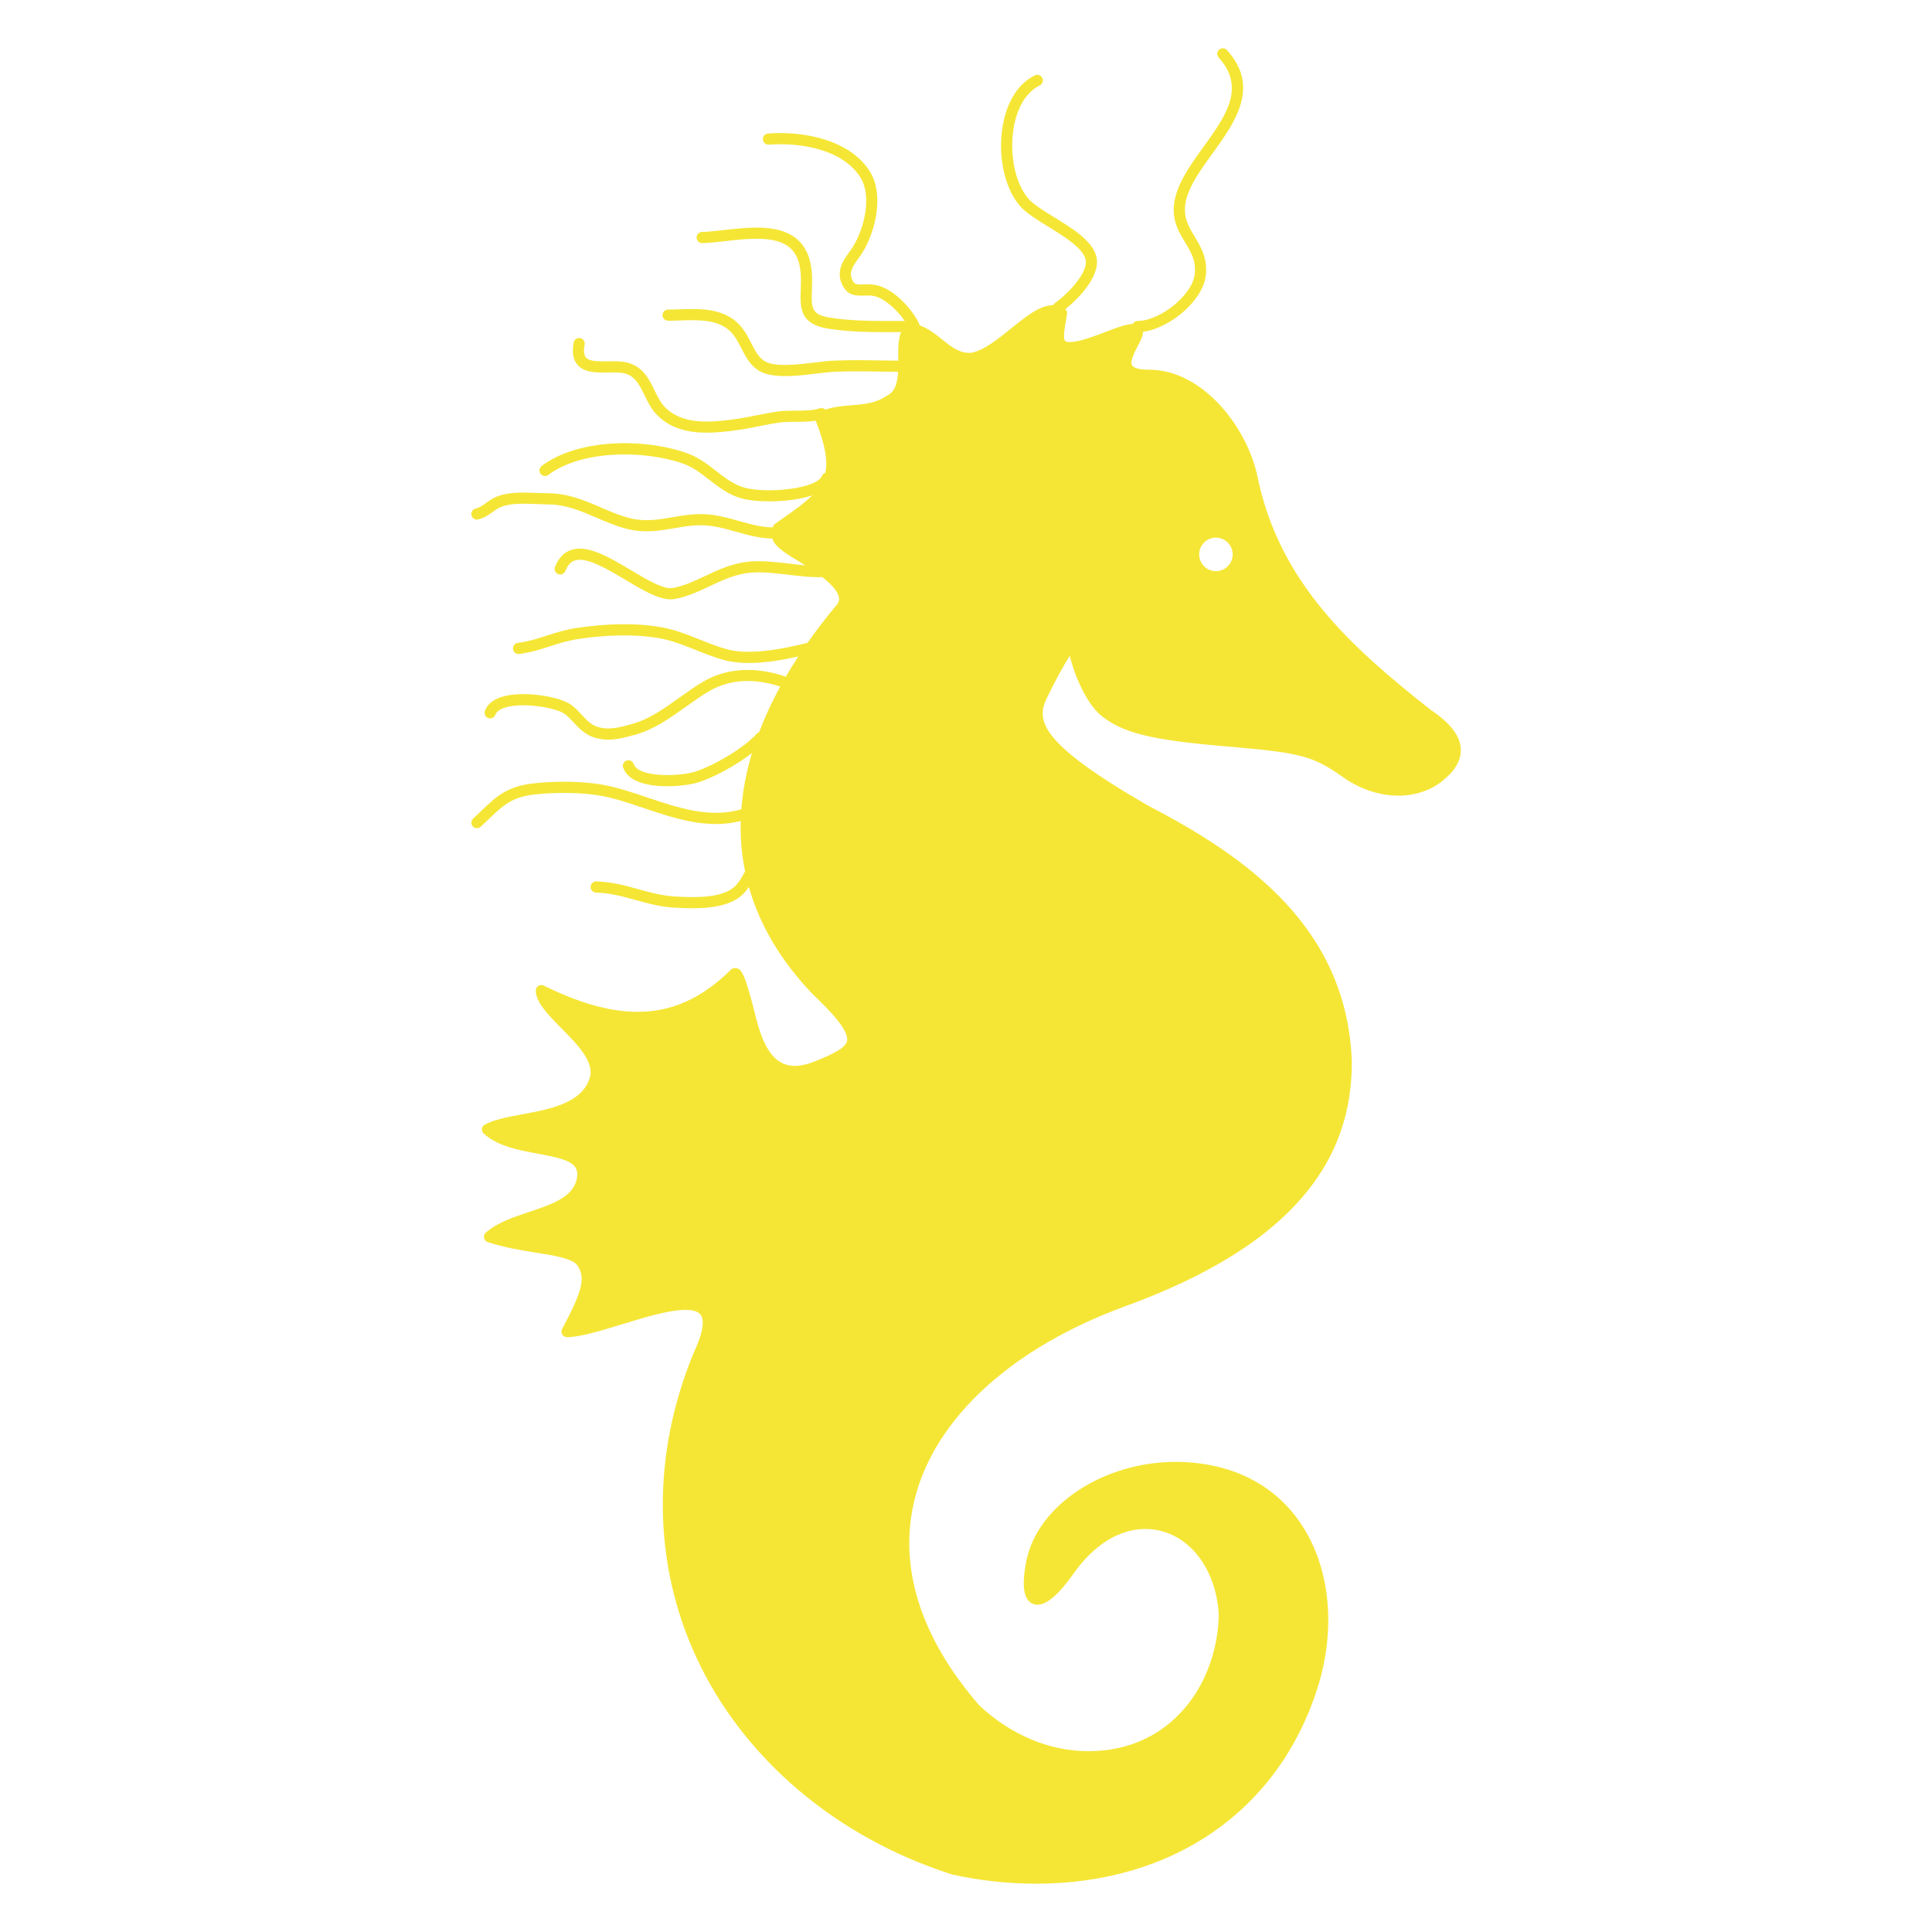
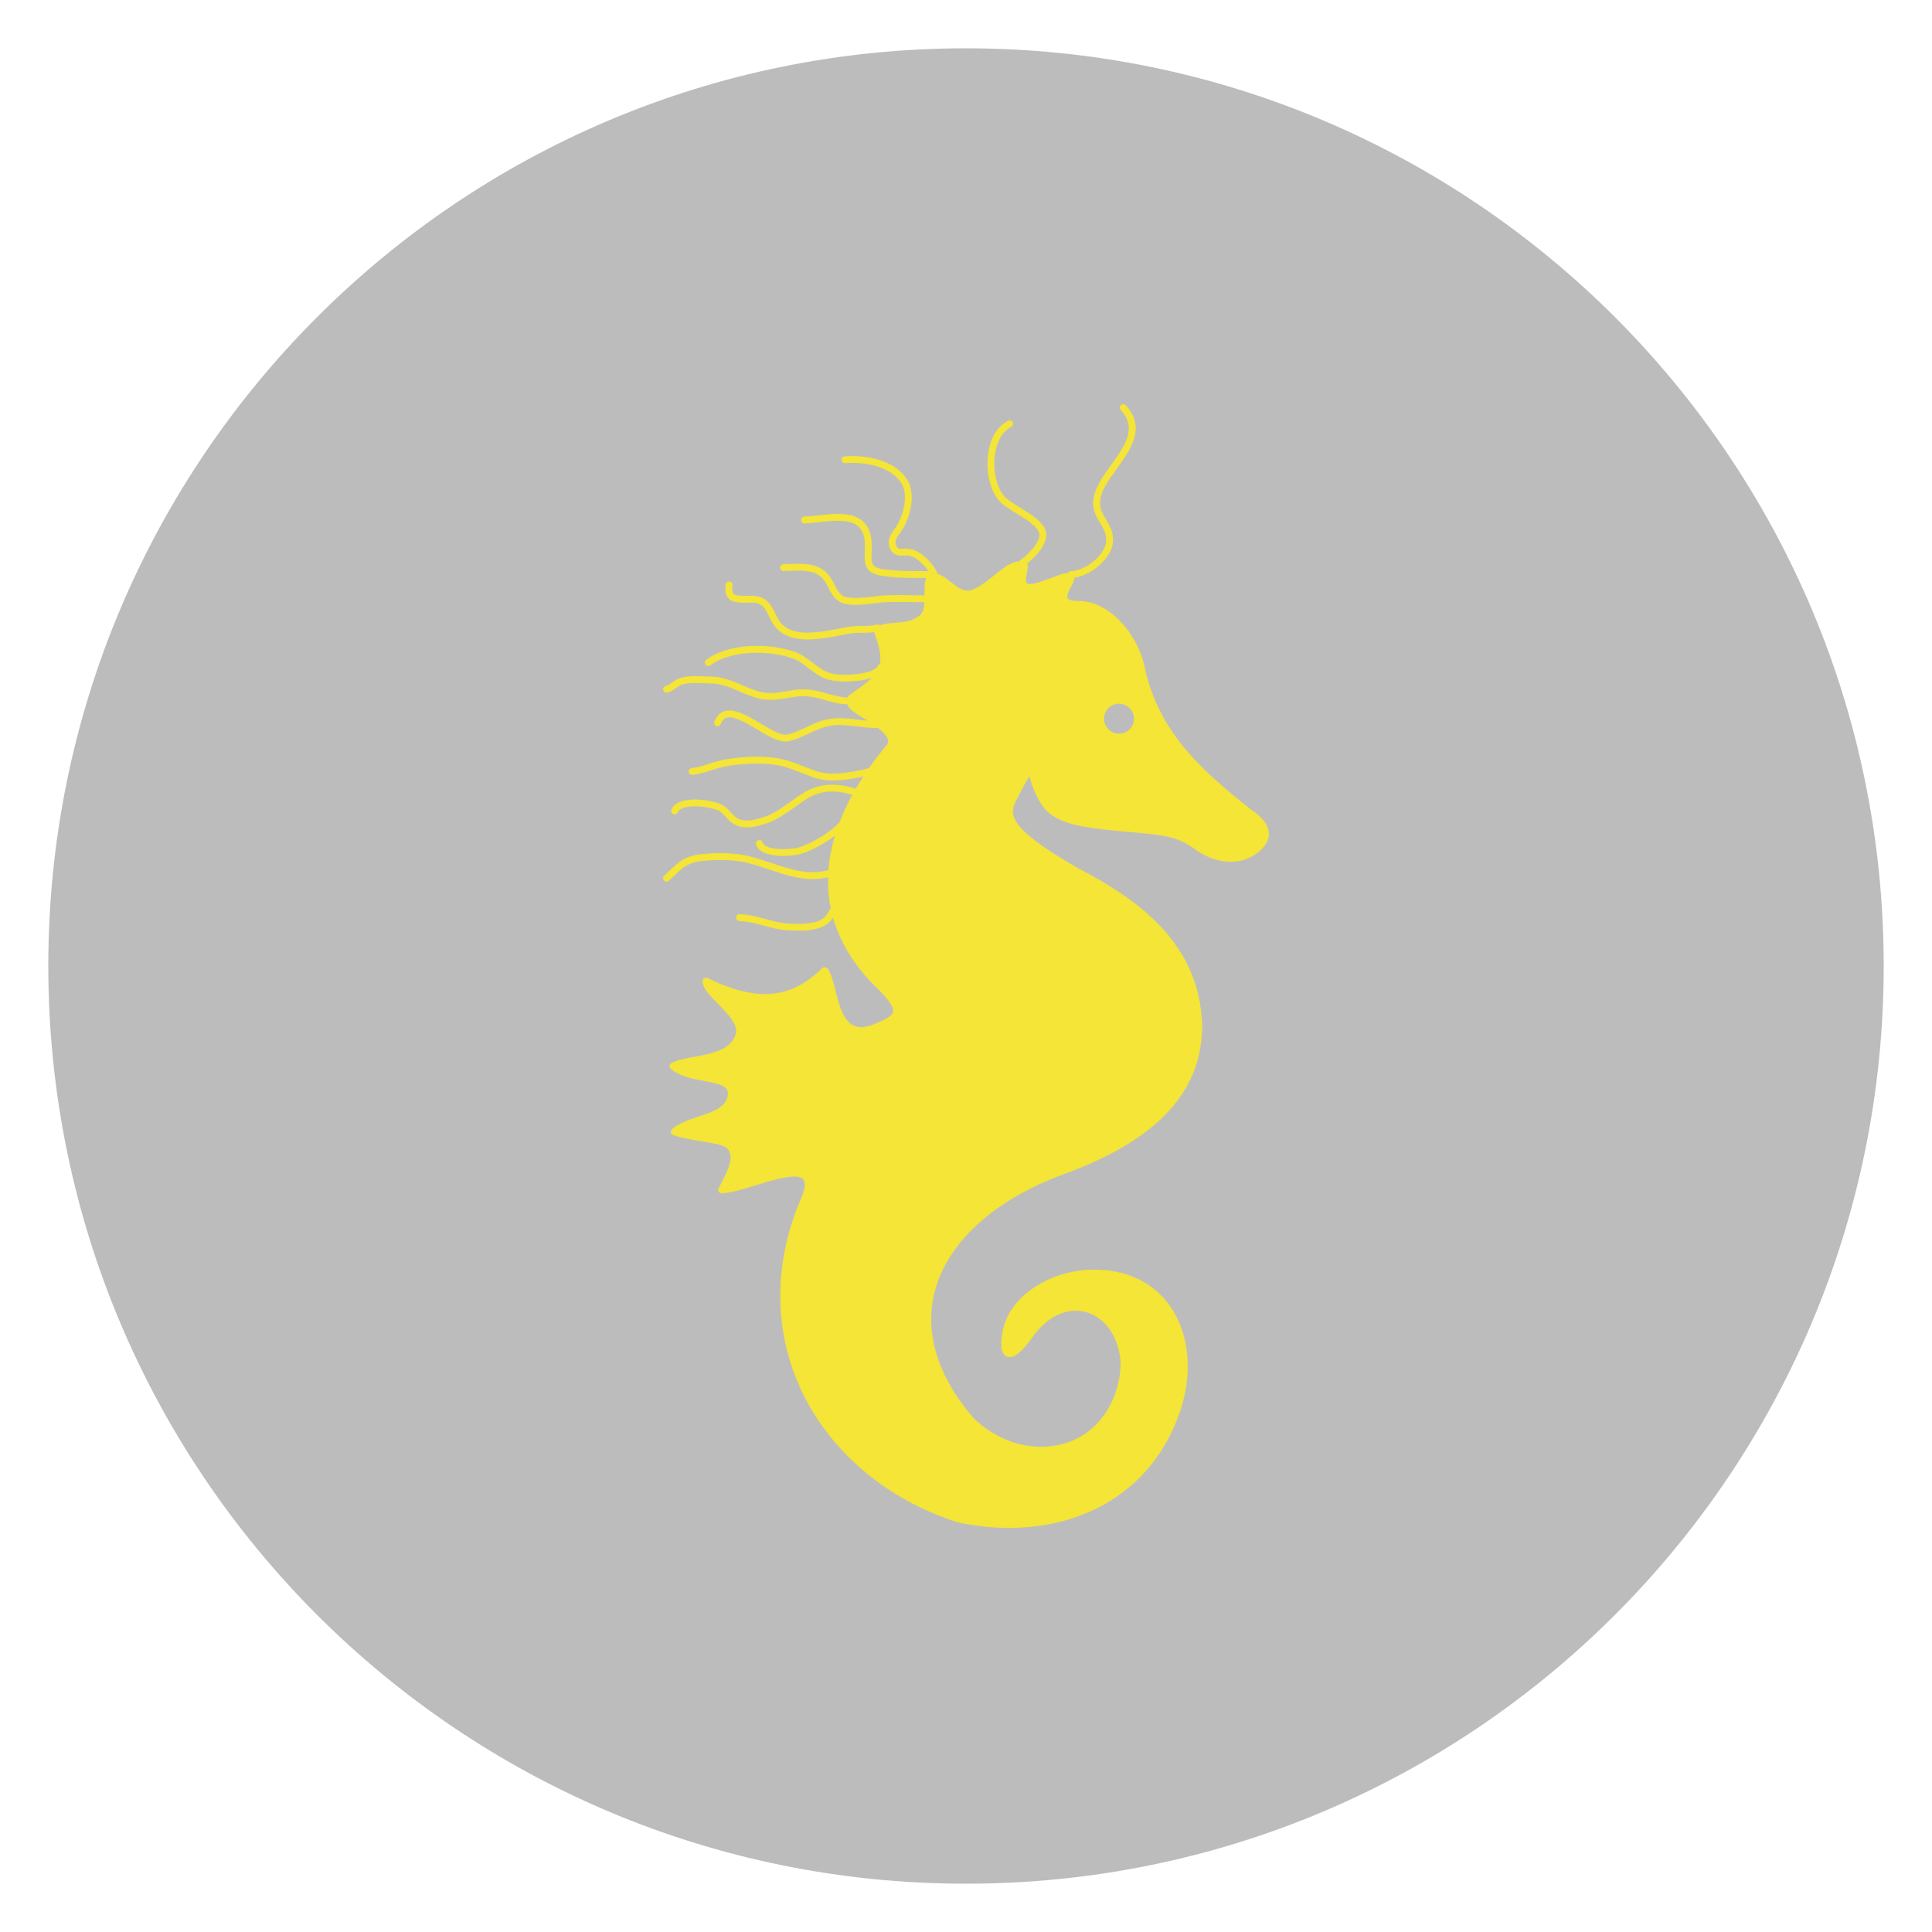
- <svg xmlns="http://www.w3.org/2000/svg" version="1.1" id="Layer_1" x="0px" y="0px" width="200px" height="200px" viewBox="150 150 200 200" enable-background="new 150 150 200 200" xml:space="preserve">
-   <path fill="#F5E636" d="M298.089,223.47c-8.205-6.471-15.749-13.203-17.954-24.334c-1.202-5.225-5.808-10.863-11.153-10.863h-0.064  c-1.312,0-1.642-0.312-1.723-0.446c-0.249-0.412,0.263-1.387,0.602-2.032c0.297-0.565,0.544-1.044,0.519-1.451  c2.814-0.358,6.139-3.21,6.493-5.712c0.258-1.821-0.484-3.054-1.14-4.142c-0.53-0.882-1.032-1.716-1.01-2.828  c0.036-1.867,1.412-3.772,2.868-5.789c2.325-3.221,4.961-6.872,1.488-10.684c-0.215-0.237-0.581-0.253-0.816-0.038  s-0.253,0.581-0.038,0.816c2.84,3.118,0.697,6.086-1.572,9.229c-1.495,2.072-3.042,4.214-3.087,6.443  c-0.028,1.445,0.584,2.463,1.177,3.447c0.636,1.056,1.185,1.968,0.984,3.383c-0.299,2.116-3.553,4.739-5.899,4.756  c-0.222,0.001-0.409,0.128-0.506,0.312c-0.667,0.01-1.665,0.389-2.821,0.828c-1.284,0.489-2.74,1.043-3.676,1.043  c-0.123,0-0.232-0.01-0.325-0.03c-0.396-0.085-0.352-0.716-0.104-2.1c0.046-0.255,0.092-0.515,0.132-0.773  c0.028-0.189-0.042-0.374-0.178-0.502c1.371-1.09,3.866-3.608,3.147-5.653c-0.545-1.548-2.45-2.721-4.292-3.855  c-1.117-0.688-2.174-1.339-2.701-1.951c-1.408-1.638-2.015-4.852-1.443-7.642c0.408-1.985,1.345-3.427,2.637-4.06  c0.286-0.141,0.405-0.487,0.265-0.773c-0.14-0.287-0.485-0.405-0.773-0.265c-1.621,0.794-2.778,2.522-3.26,4.866  c-0.649,3.163,0.05,6.71,1.699,8.628c0.645,0.748,1.774,1.444,2.971,2.181c1.593,0.981,3.398,2.093,3.808,3.255  c0.481,1.369-1.845,3.733-3.139,4.636c-0.082,0.058-0.144,0.134-0.185,0.219h-0.001c-1.358,0-2.797,1.162-4.319,2.391  c-1.385,1.119-2.817,2.276-4.147,2.541c-1.197,0.087-2.083-0.623-3.027-1.381c-0.705-0.565-1.428-1.144-2.321-1.457  c-0.007-0.033-0.016-0.067-0.029-0.1c-0.503-1.227-2.506-3.71-4.542-4.083c-0.459-0.084-0.871-0.069-1.234-0.056  c-0.756,0.028-0.983,0.036-1.231-0.604c-0.266-0.685,0.123-1.299,0.702-2.091c0.141-0.193,0.275-0.376,0.388-0.561  c1.445-2.342,2.228-6.069,0.834-8.363c-2.063-3.397-6.993-4.282-10.588-4.004c-0.318,0.024-0.556,0.302-0.532,0.62  c0.024,0.319,0.302,0.558,0.621,0.532c3.266-0.251,7.72,0.503,9.511,3.452c1.113,1.832,0.453,5.077-0.829,7.155  c-0.095,0.153-0.214,0.315-0.339,0.486c-0.574,0.787-1.36,1.864-0.845,3.191c0.545,1.407,1.546,1.37,2.352,1.341  c0.318-0.011,0.648-0.024,0.983,0.038c1.123,0.206,2.481,1.49,3.232,2.588c-0.238,0-0.475,0.001-0.714,0.002  c-2.341,0.009-4.766,0.018-7.038-0.345c-1.948-0.312-1.922-1.05-1.86-2.836c0.018-0.515,0.038-1.099,0-1.724  c-0.098-1.589-0.625-2.796-1.567-3.588c-1.85-1.555-4.854-1.219-7.505-0.923c-0.833,0.093-1.621,0.181-2.302,0.201  c-0.319,0.009-0.571,0.275-0.562,0.595c0.009,0.319,0.285,0.574,0.594,0.561c0.729-0.021,1.54-0.112,2.397-0.208  c2.42-0.271,5.163-0.577,6.633,0.659c0.7,0.588,1.079,1.496,1.157,2.774c0.035,0.569,0.017,1.099-0.001,1.612  c-0.063,1.823-0.123,3.545,2.833,4.018c1.997,0.32,4.07,0.362,6.105,0.362c0.375,0,0.748-0.001,1.119-0.003c0.11,0,0.219,0,0.329,0  c-0.305,0.769-0.3,1.75-0.292,2.773c0,0.061,0,0.12,0.001,0.179c-0.64-0.003-1.281-0.01-1.923-0.021  c-1.604-0.026-3.263-0.053-4.889,0.027c-0.464,0.022-1.036,0.092-1.699,0.173c-1.806,0.22-4.279,0.521-5.317-0.126  c-0.644-0.401-0.987-1.075-1.385-1.854c-0.481-0.944-1.027-2.014-2.237-2.717c-1.571-0.912-3.394-0.854-5.153-0.796  c-0.411,0.013-0.821,0.027-1.223,0.027c-0.319,0-0.578,0.258-0.578,0.578c0,0.319,0.259,0.578,0.578,0.578  c0.415,0,0.836-0.014,1.261-0.028c1.673-0.053,3.251-0.104,4.536,0.641c0.915,0.531,1.339,1.362,1.788,2.242  c0.436,0.855,0.887,1.739,1.803,2.31c0.686,0.428,1.667,0.566,2.738,0.566c1.093,0,2.277-0.145,3.332-0.273  c0.641-0.078,1.194-0.145,1.617-0.167c1.588-0.078,3.228-0.052,4.812-0.026c0.642,0.011,1.282,0.017,1.921,0.021  c-0.068,1.233-0.327,2.086-1.196,2.5c-0.026,0.013-0.051,0.027-0.074,0.043c-1.062,0.715-2.263,0.813-3.534,0.917  c-0.899,0.073-1.823,0.152-2.728,0.452c-0.15-0.143-0.371-0.202-0.581-0.131c-0.706,0.237-1.62,0.24-2.504,0.242  c-0.605,0.002-1.23,0.003-1.795,0.082c-0.766,0.105-1.517,0.256-2.244,0.401c-0.694,0.14-1.414,0.284-2.129,0.384  c-2.725,0.381-5.536,0.601-7.333-1.218c-0.47-0.476-0.775-1.101-1.098-1.764c-0.548-1.126-1.169-2.404-2.741-2.845  c-0.617-0.172-1.354-0.161-2.068-0.148c-0.944,0.015-1.923,0.032-2.286-0.394c-0.208-0.245-0.255-0.696-0.138-1.341  c0.056-0.314-0.152-0.615-0.466-0.672c-0.31-0.055-0.615,0.152-0.672,0.466c-0.183,1.015-0.054,1.766,0.395,2.295  c0.715,0.842,1.972,0.821,3.186,0.802c0.629-0.011,1.283-0.021,1.737,0.106c1.072,0.3,1.508,1.198,2.015,2.237  c0.349,0.717,0.71,1.459,1.313,2.071c1.398,1.415,3.246,1.818,5.153,1.818c1.058,0,2.135-0.124,3.164-0.268  c0.749-0.104,1.485-0.252,2.196-0.395c0.709-0.142,1.443-0.29,2.174-0.39c0.489-0.067,1.048-0.069,1.642-0.071  c0.698-0.001,1.412-0.006,2.085-0.115c0.963,2.446,1.267,4.092,0.999,5.386c-0.149,0.052-0.276,0.162-0.343,0.318  c-0.585,1.378-5.69,1.836-7.956,1.244c-1.144-0.299-2.049-1.002-3.008-1.746c-0.9-0.699-1.831-1.421-3.011-1.84  c-4.447-1.579-11.291-1.515-15.046,1.324c-0.255,0.192-0.306,0.555-0.113,0.81c0.192,0.255,0.555,0.304,0.81,0.112  c3.399-2.569,9.894-2.601,13.963-1.156c1.005,0.357,1.823,0.992,2.689,1.664c1.009,0.783,2.051,1.592,3.425,1.952  c0.698,0.183,1.71,0.278,2.79,0.278c0.739,0,1.51-0.045,2.233-0.136c0.708-0.089,1.497-0.238,2.21-0.482  c-0.79,0.792-1.884,1.562-3.243,2.52l-0.614,0.433c-0.117,0.083-0.199,0.205-0.23,0.345l-0.003,0.014  c-1.18-0.013-2.289-0.321-3.46-0.651c-1.327-0.374-2.708-0.762-4.25-0.721c-0.917,0.023-1.795,0.174-2.645,0.32  c-1.472,0.253-2.861,0.491-4.416,0.104c-1.043-0.26-2.002-0.675-3.018-1.113c-1.646-0.712-3.348-1.448-5.42-1.468  c-0.357-0.003-0.731-0.019-1.115-0.034c-1.385-0.056-2.956-0.12-4.215,0.368c-0.453,0.175-0.818,0.438-1.14,0.669  c-0.364,0.263-0.68,0.49-1.074,0.579c-0.311,0.071-0.506,0.38-0.436,0.691c0.071,0.312,0.379,0.508,0.692,0.436  c0.624-0.142,1.085-0.475,1.494-0.769c0.291-0.209,0.566-0.408,0.881-0.529c1.036-0.401,2.417-0.345,3.751-0.291  c0.395,0.016,0.782,0.031,1.15,0.035c1.838,0.017,3.36,0.675,4.972,1.372c1.014,0.438,2.062,0.892,3.197,1.174  c1.789,0.446,3.365,0.175,4.89-0.086c0.846-0.146,1.646-0.283,2.479-0.304c1.369-0.037,2.605,0.312,3.907,0.678  c1.188,0.335,2.413,0.677,3.737,0.696c0.174,0.6,0.75,1.143,2.069,1.954l0.402,0.245c0.277,0.168,0.598,0.364,0.938,0.579  c-0.496-0.045-1.016-0.105-1.548-0.168c-1.387-0.163-2.82-0.332-4.072-0.238c-1.845,0.138-3.336,0.841-4.777,1.52  c-1.112,0.524-2.162,1.019-3.318,1.232c-0.945,0.172-2.661-0.852-4.319-1.843c-2.209-1.319-4.493-2.684-6.215-2.096  c-0.745,0.254-1.303,0.842-1.659,1.748c-0.117,0.297,0.029,0.633,0.326,0.75c0.294,0.116,0.633-0.029,0.75-0.327  c0.229-0.583,0.542-0.935,0.957-1.077c1.217-0.414,3.358,0.866,5.249,1.995c1.737,1.038,3.388,2.023,4.702,2.023  c0.144,0,0.284-0.012,0.42-0.037c1.305-0.24,2.472-0.79,3.602-1.323c1.346-0.635,2.739-1.291,4.372-1.413  c1.139-0.085,2.518,0.077,3.851,0.234c1.242,0.146,2.426,0.283,3.439,0.235c0.908,0.709,1.651,1.476,1.73,2.158  c0.023,0.197,0.009,0.503-0.376,0.884c-0.014,0.013-0.027,0.028-0.039,0.042c-1.033,1.247-1.976,2.49-2.846,3.729  c-0.02,0.002-0.04,0.004-0.06,0.008c-2.412,0.594-5.895,1.307-8.289,0.646c-0.959-0.265-1.884-0.635-2.778-0.993  c-1.305-0.522-2.654-1.062-4.184-1.317c-2.449-0.409-5.325-0.375-8.549,0.102c-1.205,0.178-2.196,0.498-3.155,0.807  c-0.968,0.312-1.883,0.607-2.968,0.744c-0.317,0.04-0.541,0.329-0.501,0.646c0.04,0.317,0.33,0.542,0.646,0.501  c1.193-0.151,2.202-0.476,3.178-0.791c0.915-0.295,1.859-0.599,2.969-0.763c3.062-0.452,5.894-0.488,8.19-0.104  c1.407,0.235,2.64,0.728,3.944,1.25c0.924,0.37,1.879,0.752,2.9,1.034c0.796,0.22,1.673,0.31,2.585,0.31  c1.682,0,3.481-0.308,5.118-0.674c-0.457,0.699-0.888,1.397-1.293,2.092c-3.1-1.083-6.126-0.908-8.536,0.504  c-0.822,0.481-1.645,1.069-2.44,1.638c-1.56,1.115-3.172,2.267-4.928,2.748l-0.161,0.044c-1.154,0.318-2.245,0.618-3.402,0.264  c-0.693-0.211-1.18-0.737-1.696-1.294c-0.377-0.407-0.767-0.828-1.249-1.118c-1.316-0.792-5.048-1.393-7.164-0.638  c-0.818,0.292-1.347,0.761-1.573,1.395c-0.107,0.301,0.05,0.631,0.351,0.739c0.301,0.108,0.631-0.049,0.739-0.35  c0.104-0.291,0.397-0.524,0.874-0.694c1.813-0.648,5.21-0.043,6.177,0.54c0.341,0.206,0.66,0.549,0.997,0.913  c0.57,0.614,1.214,1.311,2.207,1.614c0.497,0.152,0.974,0.212,1.437,0.212c0.915,0,1.772-0.236,2.611-0.467l0.16-0.044  c1.954-0.536,3.652-1.749,5.294-2.922c0.811-0.579,1.576-1.125,2.353-1.581c2.6-1.523,5.383-1.14,7.37-0.482  c-0.868,1.587-1.591,3.162-2.184,4.721c-0.088,0.031-0.172,0.082-0.239,0.157c-1.375,1.533-4.522,3.344-6.417,3.94  c-1.584,0.498-5.837,0.627-6.326-0.801c-0.104-0.302-0.432-0.463-0.734-0.359c-0.302,0.104-0.463,0.432-0.359,0.734  c0.512,1.495,2.616,1.927,4.565,1.927c1.318,0,2.565-0.198,3.201-0.397c1.558-0.49,3.874-1.719,5.57-3.037  c-0.593,1.97-0.958,3.913-1.103,5.82c-3.264,0.949-6.522-0.145-9.678-1.208c-1.579-0.532-3.211-1.083-4.807-1.357  c-1.971-0.34-4.681-0.383-7.072-0.114c-2.716,0.306-3.865,1.408-5.32,2.803c-0.275,0.264-0.564,0.541-0.88,0.827  c-0.236,0.215-0.254,0.58-0.04,0.817c0.114,0.126,0.271,0.19,0.428,0.19c0.138,0,0.278-0.049,0.389-0.15  c0.324-0.294,0.621-0.579,0.903-0.85c1.398-1.341,2.322-2.227,4.649-2.489c2.256-0.254,4.903-0.213,6.746,0.104  c1.507,0.26,3.026,0.771,4.633,1.314c3.211,1.083,6.523,2.193,9.986,1.327c-0.045,1.774,0.104,3.517,0.455,5.222  c-0.055,0.094-0.109,0.188-0.163,0.28c-0.385,0.675-0.718,1.259-1.413,1.651c-1.543,0.872-4.061,0.744-5.566,0.667  c-1.425-0.073-2.63-0.408-3.906-0.763c-1.336-0.372-2.717-0.756-4.348-0.805c-0.005,0-0.011,0-0.018,0  c-0.312,0-0.568,0.247-0.577,0.561c-0.01,0.319,0.241,0.586,0.56,0.595c1.491,0.045,2.745,0.394,4.073,0.764  c1.28,0.356,2.603,0.725,4.157,0.804c0.573,0.03,1.168,0.053,1.764,0.053c1.594,0,3.197-0.171,4.43-0.868  c0.65-0.368,1.063-0.839,1.395-1.336c1.117,3.949,3.323,7.681,6.631,11.118c1.753,1.67,3.74,3.728,3.536,4.81  c-0.144,0.765-1.548,1.398-3.23,2.088c-3.251,1.333-5.062,0.094-6.205-4.506c-1.15-4.626-1.5-5.077-2.138-5.116  c-0.163-0.009-0.324,0.05-0.441,0.165c-3.031,2.98-6.109,4.368-9.685,4.368c-2.821,0-5.992-0.889-9.694-2.715  c-0.183-0.091-0.4-0.078-0.571,0.033c-0.171,0.112-0.271,0.306-0.262,0.51c0.052,1.238,1.255,2.457,2.649,3.867  c1.612,1.633,3.44,3.483,2.95,5.109c-0.801,2.653-4.096,3.266-7.003,3.805c-1.493,0.277-2.903,0.539-3.868,1.065  c-0.165,0.09-0.275,0.254-0.297,0.439c-0.022,0.187,0.047,0.371,0.186,0.497c1.444,1.309,3.669,1.721,5.633,2.083  c2.955,0.546,4.229,0.938,4.03,2.405c-0.277,2.046-2.543,2.805-4.942,3.607c-1.642,0.549-3.339,1.116-4.51,2.152  c-0.155,0.137-0.225,0.346-0.184,0.549c0.041,0.202,0.188,0.367,0.383,0.433c1.66,0.553,3.42,0.835,4.973,1.085  c1.97,0.315,3.832,0.614,4.319,1.342c0.848,1.269,0.521,2.619-1.594,6.568c-0.097,0.181-0.091,0.399,0.017,0.574  c0.107,0.176,0.312,0.277,0.505,0.276c1.401-0.028,3.47-0.661,5.66-1.332c2.405-0.735,4.893-1.497,6.593-1.497  c0.831,0,1.371,0.187,1.604,0.555c0.28,0.439,0.378,1.468-0.756,3.887c-4.36,10.566-4.256,21.78,0.294,31.572  c4.846,10.43,14.48,18.604,26.433,22.425c0.017,0.006,0.035,0.011,0.052,0.015c2.874,0.629,5.776,0.948,8.626,0.948  c14.18,0,25.071-7.528,29.136-20.137c2.021-6.271,1.356-12.728-1.776-17.272c-2.626-3.812-6.748-5.969-11.919-6.238  c-0.311-0.016-0.619-0.023-0.93-0.023c-7.519,0-14.315,4.499-15.474,10.242c-0.42,2.084-0.357,3.422,0.19,4.091  c0.245,0.3,0.578,0.457,0.962,0.457c0.969,0,2.225-1.084,3.732-3.223c2.099-2.979,4.738-4.618,7.43-4.618  c4.095,0,7.288,3.708,7.602,8.821c-0.116,7.051-4.791,14.181-13.512,14.181c-4.003,0-8.005-1.68-11.271-4.73  c-6.156-7.082-8.459-14.514-6.662-21.493c2.146-8.334,10.077-15.563,21.76-19.834c8.742-3.197,14.865-7.042,18.721-11.755  c3.186-3.896,4.735-8.311,4.741-13.521c-0.478-13.977-10.965-21.285-21.139-26.579c-11.447-6.607-11.514-8.878-10.411-11.16  c0.904-1.87,1.781-3.445,2.347-4.316c0.426,1.823,1.708,5.069,3.466,6.357c2.02,1.479,4.38,2.302,12.326,2.98  c7.907,0.674,9.254,0.92,12.449,3.187c1.796,1.274,3.795,1.947,5.779,1.947c1.711,0,3.315-0.53,4.519-1.491  c1.358-1.085,1.994-2.177,1.943-3.339C301.155,226.167,300.133,224.837,298.089,223.47z M275.872,209.127  c-0.958,0-1.734-0.776-1.734-1.734c0-0.958,0.776-1.734,1.734-1.734s1.734,0.777,1.734,1.734  C277.606,208.351,276.83,209.127,275.872,209.127z" />
+ <svg xmlns="http://www.w3.org/2000/svg" version="1.1" id="Layer_1" x="0px" y="0px" width="200px" height="200px" viewBox="0 0 200 200" enable-background="new 0 0 200 200" xml:space="preserve">
+   <circle opacity="0.3" fill="#231F20" cx="100" cy="100" r="95" />
+   <path fill="#F4E536" d="M129.445,83.757c-5.025-3.961-9.641-8.085-10.99-14.899c-0.74-3.197-3.558-6.651-6.829-6.651h-0.042  c-0.805,0-1.005-0.188-1.059-0.272c-0.146-0.25,0.165-0.849,0.371-1.244c0.18-0.346,0.332-0.64,0.315-0.887  c1.725-0.219,3.759-1.968,3.975-3.5c0.162-1.112-0.292-1.868-0.697-2.533c-0.325-0.541-0.629-1.053-0.614-1.733  c0.024-1.141,0.86-2.309,1.752-3.542c1.428-1.971,3.044-4.208,0.911-6.542c-0.124-0.145-0.35-0.153-0.495-0.025  c-0.146,0.134-0.158,0.357-0.024,0.504c1.741,1.907,0.424,3.725-0.964,5.647c-0.911,1.271-1.86,2.583-1.89,3.947  c-0.02,0.883,0.358,1.506,0.723,2.109c0.384,0.646,0.721,1.203,0.599,2.07c-0.182,1.295-2.169,2.901-3.611,2.913  c-0.135,0.001-0.253,0.076-0.308,0.188c-0.404,0.007-1.02,0.238-1.729,0.509c-0.786,0.298-1.676,0.637-2.249,0.637  c-0.072,0-0.145-0.006-0.196-0.017c-0.244-0.052-0.215-0.44-0.068-1.287c0.03-0.155,0.061-0.313,0.087-0.472  c0.012-0.115-0.028-0.229-0.109-0.308c0.835-0.667,2.366-2.209,1.928-3.461c-0.335-0.947-1.502-1.668-2.629-2.361  c-0.685-0.421-1.338-0.818-1.658-1.194c-0.859-1.004-1.233-2.969-0.882-4.678c0.251-1.218,0.824-2.098,1.615-2.484  c0.172-0.089,0.251-0.3,0.157-0.476c-0.083-0.176-0.294-0.25-0.466-0.161c-0.999,0.484-1.701,1.545-2.001,2.977  c-0.393,1.937,0.032,4.109,1.042,5.282c0.396,0.459,1.082,0.887,1.819,1.338c0.971,0.599,2.083,1.279,2.33,1.993  c0.296,0.837-1.133,2.285-1.925,2.839c-0.045,0.033-0.085,0.08-0.113,0.132l0,0c-0.826,0-1.713,0.713-2.639,1.467  c-0.852,0.685-1.726,1.391-2.542,1.553c-0.736,0.054-1.277-0.38-1.857-0.845c-0.429-0.347-0.871-0.7-1.416-0.891  c-0.005-0.022-0.011-0.041-0.02-0.062c-0.306-0.752-1.533-2.271-2.783-2.5c-0.278-0.051-0.532-0.041-0.755-0.034  c-0.463,0.017-0.605,0.021-0.75-0.37c-0.167-0.42,0.072-0.795,0.427-1.278c0.084-0.118,0.168-0.23,0.239-0.343  c0.882-1.435,1.364-3.718,0.505-5.121c-1.258-2.083-4.278-2.622-6.481-2.452c-0.193,0.017-0.339,0.187-0.326,0.378  c0.017,0.197,0.191,0.342,0.383,0.327c1.996-0.154,4.723,0.308,5.825,2.112c0.682,1.124,0.272,3.11-0.512,4.381  c-0.053,0.096-0.132,0.195-0.206,0.299c-0.352,0.48-0.836,1.142-0.513,1.954c0.333,0.86,0.94,0.839,1.437,0.82  c0.192-0.008,0.392-0.016,0.605,0.024c0.688,0.125,1.514,0.913,1.973,1.585c-0.147,0-0.287,0.001-0.435,0.001  c-1.43,0.006-2.915,0.011-4.308-0.213c-1.196-0.189-1.181-0.642-1.14-1.736c0.012-0.313,0.025-0.672,0-1.054  c-0.06-0.973-0.386-1.712-0.963-2.199c-1.132-0.951-2.964-0.746-4.59-0.565c-0.515,0.058-0.99,0.111-1.413,0.124  c-0.192,0.006-0.35,0.169-0.343,0.366c0.005,0.192,0.179,0.35,0.366,0.344c0.446-0.014,0.945-0.069,1.466-0.128  c1.483-0.165,3.16-0.354,4.059,0.404c0.436,0.357,0.667,0.916,0.71,1.697c0.023,0.349,0.011,0.673-0.001,0.986  c-0.034,1.117-0.072,2.17,1.737,2.459c1.221,0.198,2.492,0.222,3.737,0.222c0.229,0,0.458,0,0.686-0.001  c0.063-0.001,0.136-0.001,0.199-0.001c-0.183,0.473-0.18,1.072-0.174,1.698c0,0.039,0,0.073,0,0.11  c-0.396-0.002-0.783-0.006-1.181-0.011c-0.98-0.018-1.995-0.035-2.992,0.014c-0.284,0.015-0.635,0.058-1.037,0.108  c-1.112,0.133-2.62,0.319-3.262-0.077c-0.389-0.247-0.598-0.659-0.842-1.136c-0.3-0.579-0.634-1.233-1.37-1.664  c-0.966-0.558-2.081-0.523-3.152-0.486c-0.254,0.008-0.507,0.015-0.755,0.015c-0.193,0-0.355,0.16-0.355,0.354  c0,0.198,0.162,0.354,0.355,0.354c0.256,0,0.517-0.008,0.77-0.018c1.024-0.03,1.996-0.063,2.781,0.393  c0.56,0.328,0.822,0.837,1.091,1.373c0.271,0.524,0.549,1.065,1.11,1.414c0.417,0.264,1.021,0.347,1.674,0.347  c0.668,0,1.397-0.087,2.039-0.167c0.39-0.047,0.729-0.087,0.987-0.102c0.978-0.047,1.979-0.031,2.946-0.017  c0.397,0.007,0.784,0.011,1.18,0.014c-0.045,0.756-0.198,1.277-0.736,1.53c-0.014,0.008-0.024,0.018-0.04,0.027  c-0.654,0.438-1.387,0.497-2.164,0.562c-0.549,0.044-1.114,0.091-1.672,0.276c-0.094-0.09-0.227-0.125-0.352-0.082  c-0.439,0.146-0.999,0.148-1.538,0.15c-0.373,0.001-0.75,0.002-1.096,0.05c-0.47,0.064-0.93,0.155-1.375,0.244  c-0.423,0.086-0.866,0.173-1.308,0.234c-1.666,0.233-3.388,0.369-4.485-0.745c-0.292-0.29-0.476-0.675-0.671-1.08  c-0.335-0.689-0.719-1.473-1.677-1.742c-0.38-0.104-0.832-0.097-1.267-0.089c-0.579,0.009-1.181,0.017-1.402-0.242  c-0.129-0.148-0.159-0.427-0.082-0.821c0.032-0.191-0.092-0.377-0.291-0.41c-0.187-0.035-0.37,0.092-0.408,0.285  c-0.112,0.622-0.036,1.081,0.243,1.405c0.437,0.515,1.204,0.502,1.951,0.489c0.38-0.007,0.785-0.013,1.058,0.064  c0.659,0.186,0.925,0.733,1.232,1.371c0.217,0.438,0.442,0.893,0.805,1.269c0.861,0.865,1.992,1.111,3.161,1.111  c0.646,0,1.304-0.075,1.934-0.163c0.458-0.065,0.91-0.153,1.348-0.243c0.433-0.085,0.882-0.177,1.328-0.238  c0.296-0.041,0.639-0.042,1.003-0.043c0.425-0.002,0.866-0.005,1.279-0.07c0.592,1.497,0.774,2.504,0.61,3.297  c-0.094,0.033-0.168,0.1-0.212,0.195c-0.355,0.843-3.481,1.124-4.87,0.762c-0.702-0.183-1.256-0.615-1.844-1.07  c-0.55-0.427-1.12-0.868-1.837-1.127c-2.722-0.966-6.916-0.927-9.213,0.812c-0.159,0.118-0.192,0.339-0.075,0.494  c0.118,0.157,0.34,0.188,0.499,0.07c2.084-1.572,6.061-1.593,8.551-0.708c0.61,0.219,1.115,0.608,1.642,1.02  c0.622,0.479,1.256,0.974,2.101,1.194c0.425,0.112,1.049,0.17,1.708,0.17c0.452,0,0.925-0.027,1.367-0.083  c0.432-0.055,0.917-0.146,1.353-0.296c-0.485,0.485-1.155,0.956-1.99,1.543l-0.369,0.267c-0.078,0.047-0.123,0.124-0.143,0.211  L87.749,72.2c-0.726-0.008-1.404-0.2-2.12-0.401c-0.809-0.229-1.659-0.466-2.605-0.442c-0.562,0.016-1.097,0.107-1.613,0.197  c-0.901,0.154-1.756,0.304-2.708,0.065c-0.639-0.161-1.228-0.415-1.844-0.682c-1.008-0.438-2.051-0.889-3.321-0.899  c-0.217-0.002-0.447-0.011-0.683-0.021c-0.851-0.035-1.809-0.074-2.579,0.225c-0.281,0.106-0.503,0.268-0.698,0.41  c-0.223,0.161-0.419,0.3-0.657,0.354c-0.196,0.045-0.315,0.232-0.269,0.424c0.043,0.192,0.233,0.312,0.421,0.266  c0.385-0.084,0.664-0.288,0.915-0.47c0.183-0.127,0.347-0.249,0.539-0.324c0.638-0.245,1.479-0.21,2.297-0.177  c0.243,0.009,0.48,0.019,0.706,0.021c1.124,0.011,2.059,0.415,3.042,0.84c0.625,0.271,1.263,0.545,1.959,0.722  c1.092,0.269,2.062,0.106,2.997-0.057c0.515-0.088,1.007-0.17,1.512-0.184c0.842-0.024,1.596,0.188,2.393,0.412  c0.731,0.207,1.477,0.42,2.29,0.428c0.106,0.365,0.46,0.697,1.268,1.197l0.248,0.152c0.165,0.103,0.364,0.223,0.575,0.353  c-0.31-0.025-0.627-0.066-0.951-0.105c-0.85-0.101-1.729-0.204-2.493-0.142c-1.129,0.082-2.042,0.511-2.923,0.929  c-0.68,0.323-1.33,0.623-2.031,0.755c-0.579,0.104-1.631-0.522-2.646-1.127c-1.352-0.81-2.753-1.648-3.809-1.287  c-0.457,0.159-0.798,0.52-1.016,1.073c-0.068,0.179,0.019,0.383,0.205,0.46c0.179,0.068,0.384-0.019,0.458-0.205  c0.137-0.353,0.334-0.57,0.582-0.659c0.75-0.252,2.056,0.533,3.216,1.225c1.067,0.636,2.077,1.239,2.881,1.239  c0.086,0,0.17-0.006,0.254-0.021c0.798-0.149,1.513-0.486,2.206-0.812c0.827-0.392,1.675-0.789,2.677-0.866  c0.694-0.052,1.542,0.046,2.359,0.141c0.757,0.092,1.486,0.179,2.102,0.146c0.555,0.433,1.01,0.903,1.063,1.319  c0.015,0.12,0.006,0.313-0.231,0.544c-0.009,0.007-0.018,0.015-0.025,0.022c-0.628,0.77-1.207,1.528-1.744,2.283  c-0.005,0.002-0.018,0.003-0.031,0.006c-1.477,0.365-3.608,0.8-5.078,0.399c-0.583-0.166-1.148-0.393-1.703-0.61  c-0.796-0.318-1.619-0.647-2.558-0.808c-1.5-0.25-3.257-0.229-5.234,0.066c-0.736,0.109-1.343,0.302-1.932,0.488  c-0.595,0.196-1.154,0.374-1.817,0.456c-0.191,0.026-0.331,0.203-0.304,0.399c0.022,0.191,0.2,0.331,0.39,0.304  c0.735-0.09,1.348-0.287,1.947-0.485c0.56-0.178,1.139-0.361,1.818-0.464c1.879-0.276,3.606-0.301,5.016-0.065  c0.858,0.146,1.618,0.445,2.417,0.764c0.566,0.227,1.151,0.46,1.772,0.638c0.491,0.133,1.025,0.187,1.582,0.187  c1.03,0,2.129-0.186,3.14-0.409c-0.285,0.427-0.552,0.852-0.792,1.277c-1.904-0.664-3.751-0.557-5.227,0.312  c-0.506,0.291-1.013,0.652-1.494,1.001c-0.959,0.683-1.944,1.39-3.023,1.681l-0.098,0.029c-0.708,0.192-1.375,0.377-2.082,0.16  c-0.426-0.129-0.721-0.453-1.035-0.795c-0.231-0.245-0.47-0.503-0.771-0.684c-0.804-0.48-3.086-0.851-4.382-0.388  c-0.504,0.176-0.827,0.467-0.965,0.851c-0.064,0.188,0.03,0.39,0.216,0.452c0.185,0.07,0.385-0.027,0.454-0.214  c0.061-0.175,0.239-0.32,0.534-0.424c1.108-0.396,3.191-0.028,3.784,0.33c0.208,0.127,0.401,0.336,0.606,0.559  c0.349,0.379,0.748,0.804,1.35,0.989c0.31,0.095,0.598,0.128,0.885,0.128c0.561,0,1.082-0.142,1.595-0.282l0.102-0.028  c1.191-0.327,2.232-1.071,3.237-1.787c0.5-0.356,0.969-0.69,1.438-0.972c1.591-0.93,3.295-0.696,4.519-0.292  c-0.538,0.969-0.979,1.936-1.341,2.89c-0.053,0.018-0.107,0.05-0.143,0.099c-0.846,0.934-2.773,2.047-3.936,2.408  c-0.965,0.309-3.568,0.386-3.87-0.486c-0.062-0.189-0.261-0.288-0.452-0.22c-0.181,0.06-0.279,0.26-0.22,0.449  c0.32,0.914,1.602,1.176,2.8,1.176c0.808,0,1.569-0.122,1.957-0.242c0.954-0.301,2.375-1.05,3.41-1.857  c-0.358,1.203-0.582,2.396-0.678,3.562c-1.994,0.579-3.987-0.089-5.918-0.738c-0.971-0.325-1.968-0.661-2.947-0.834  c-1.206-0.207-2.862-0.234-4.326-0.066c-1.667,0.185-2.372,0.858-3.262,1.717c-0.164,0.157-0.346,0.33-0.537,0.503  c-0.147,0.132-0.159,0.355-0.026,0.502c0.075,0.075,0.17,0.117,0.266,0.117c0.082,0,0.166-0.033,0.238-0.09  c0.197-0.186,0.378-0.355,0.552-0.524c0.852-0.82,1.419-1.363,2.847-1.521c1.383-0.158,3-0.131,4.129,0.061  c0.919,0.163,1.85,0.474,2.839,0.805c1.961,0.662,3.988,1.342,6.114,0.814c-0.03,1.083,0.06,2.152,0.273,3.198  c-0.028,0.054-0.063,0.115-0.098,0.168c-0.237,0.416-0.438,0.772-0.862,1.011c-0.948,0.537-2.485,0.455-3.407,0.412  c-0.877-0.049-1.613-0.252-2.393-0.469c-0.82-0.228-1.666-0.464-2.666-0.495c-0.004-0.001-0.008-0.001-0.012-0.001  c-0.188,0-0.348,0.154-0.351,0.344c-0.005,0.197,0.147,0.36,0.342,0.366c0.912,0.029,1.686,0.242,2.496,0.469  c0.787,0.217,1.593,0.442,2.545,0.491c0.352,0.016,0.718,0.03,1.084,0.03c0.973,0,1.951-0.104,2.711-0.529  c0.394-0.225,0.649-0.514,0.85-0.819c0.684,2.42,2.033,4.706,4.058,6.806c1.077,1.023,2.29,2.282,2.165,2.945  c-0.086,0.469-0.942,0.859-1.973,1.279c-1.995,0.817-3.102,0.058-3.802-2.761c-0.705-2.832-0.919-3.104-1.304-3.129  c-0.099-0.006-0.201,0.03-0.274,0.1c-1.855,1.825-3.739,2.674-5.931,2.674c-1.724,0-3.663-0.545-5.93-1.662  c-0.113-0.055-0.245-0.047-0.35,0.022c-0.104,0.065-0.169,0.184-0.164,0.31c0.035,0.76,0.767,1.506,1.624,2.367  c0.984,1.001,2.102,2.135,1.805,3.131c-0.493,1.624-2.508,1.997-4.286,2.327c-0.914,0.173-1.783,0.33-2.371,0.654  c-0.104,0.054-0.168,0.153-0.183,0.268c-0.015,0.113,0.031,0.227,0.114,0.304c0.882,0.803,2.245,1.053,3.452,1.275  c1.808,0.334,2.587,0.574,2.464,1.472c-0.169,1.253-1.554,1.719-3.023,2.212c-1.008,0.336-2.044,0.685-2.764,1.314  c-0.093,0.086-0.139,0.214-0.112,0.336c0.027,0.124,0.114,0.226,0.235,0.268c1.016,0.338,2.091,0.511,3.042,0.663  c1.206,0.193,2.344,0.378,2.647,0.823c0.515,0.775,0.317,1.604-0.981,4.021c-0.056,0.109-0.051,0.244,0.01,0.352  c0.071,0.107,0.197,0.17,0.315,0.169c0.855-0.018,2.123-0.405,3.462-0.815c1.472-0.45,2.999-0.917,4.039-0.917  c0.507,0,0.837,0.114,0.982,0.339c0.167,0.272,0.232,0.898-0.463,2.38c-2.671,6.469-2.604,13.337,0.177,19.331  c2.968,6.386,8.865,11.392,16.187,13.729c0.011,0.003,0.023,0.007,0.035,0.009c1.755,0.386,3.533,0.581,5.276,0.581  c8.686,0,15.351-4.608,17.838-12.328c1.236-3.84,0.834-7.793-1.083-10.575c-1.61-2.334-4.136-3.652-7.3-3.82  c-0.187-0.009-0.383-0.013-0.569-0.013c-4.604,0-8.766,2.754-9.478,6.269c-0.25,1.278-0.218,2.098,0.116,2.505  c0.154,0.185,0.355,0.281,0.592,0.281c0.595,0,1.361-0.664,2.286-1.973c1.288-1.824,2.899-2.827,4.549-2.827  c2.508,0,4.465,2.271,4.653,5.4c-0.067,4.316-2.931,8.682-8.271,8.682c-2.455,0-4.901-1.028-6.898-2.896  c-3.77-4.336-5.185-8.887-4.085-13.16c1.317-5.102,6.171-9.528,13.322-12.143c5.354-1.956,9.103-4.312,11.461-7.195  c1.952-2.386,2.904-5.091,2.907-8.279c-0.297-8.554-6.714-13.031-12.941-16.27c-7.014-4.05-7.049-5.438-6.374-6.833  c0.553-1.146,1.087-2.114,1.434-2.645c0.264,1.114,1.047,3.106,2.123,3.895c1.24,0.905,2.683,1.405,7.546,1.825  c4.839,0.409,5.664,0.562,7.623,1.949c1.097,0.781,2.323,1.19,3.54,1.19c1.049,0,2.028-0.323,2.763-0.913  c0.831-0.664,1.225-1.331,1.191-2.045C131.318,85.407,130.696,84.597,129.445,83.757z M115.845,75.954  c-0.857,0-1.555-0.691-1.555-1.545c0-0.859,0.697-1.558,1.555-1.558c0.851,0,1.547,0.698,1.547,1.558  C117.392,75.263,116.695,75.954,115.845,75.954z" />
</svg>
